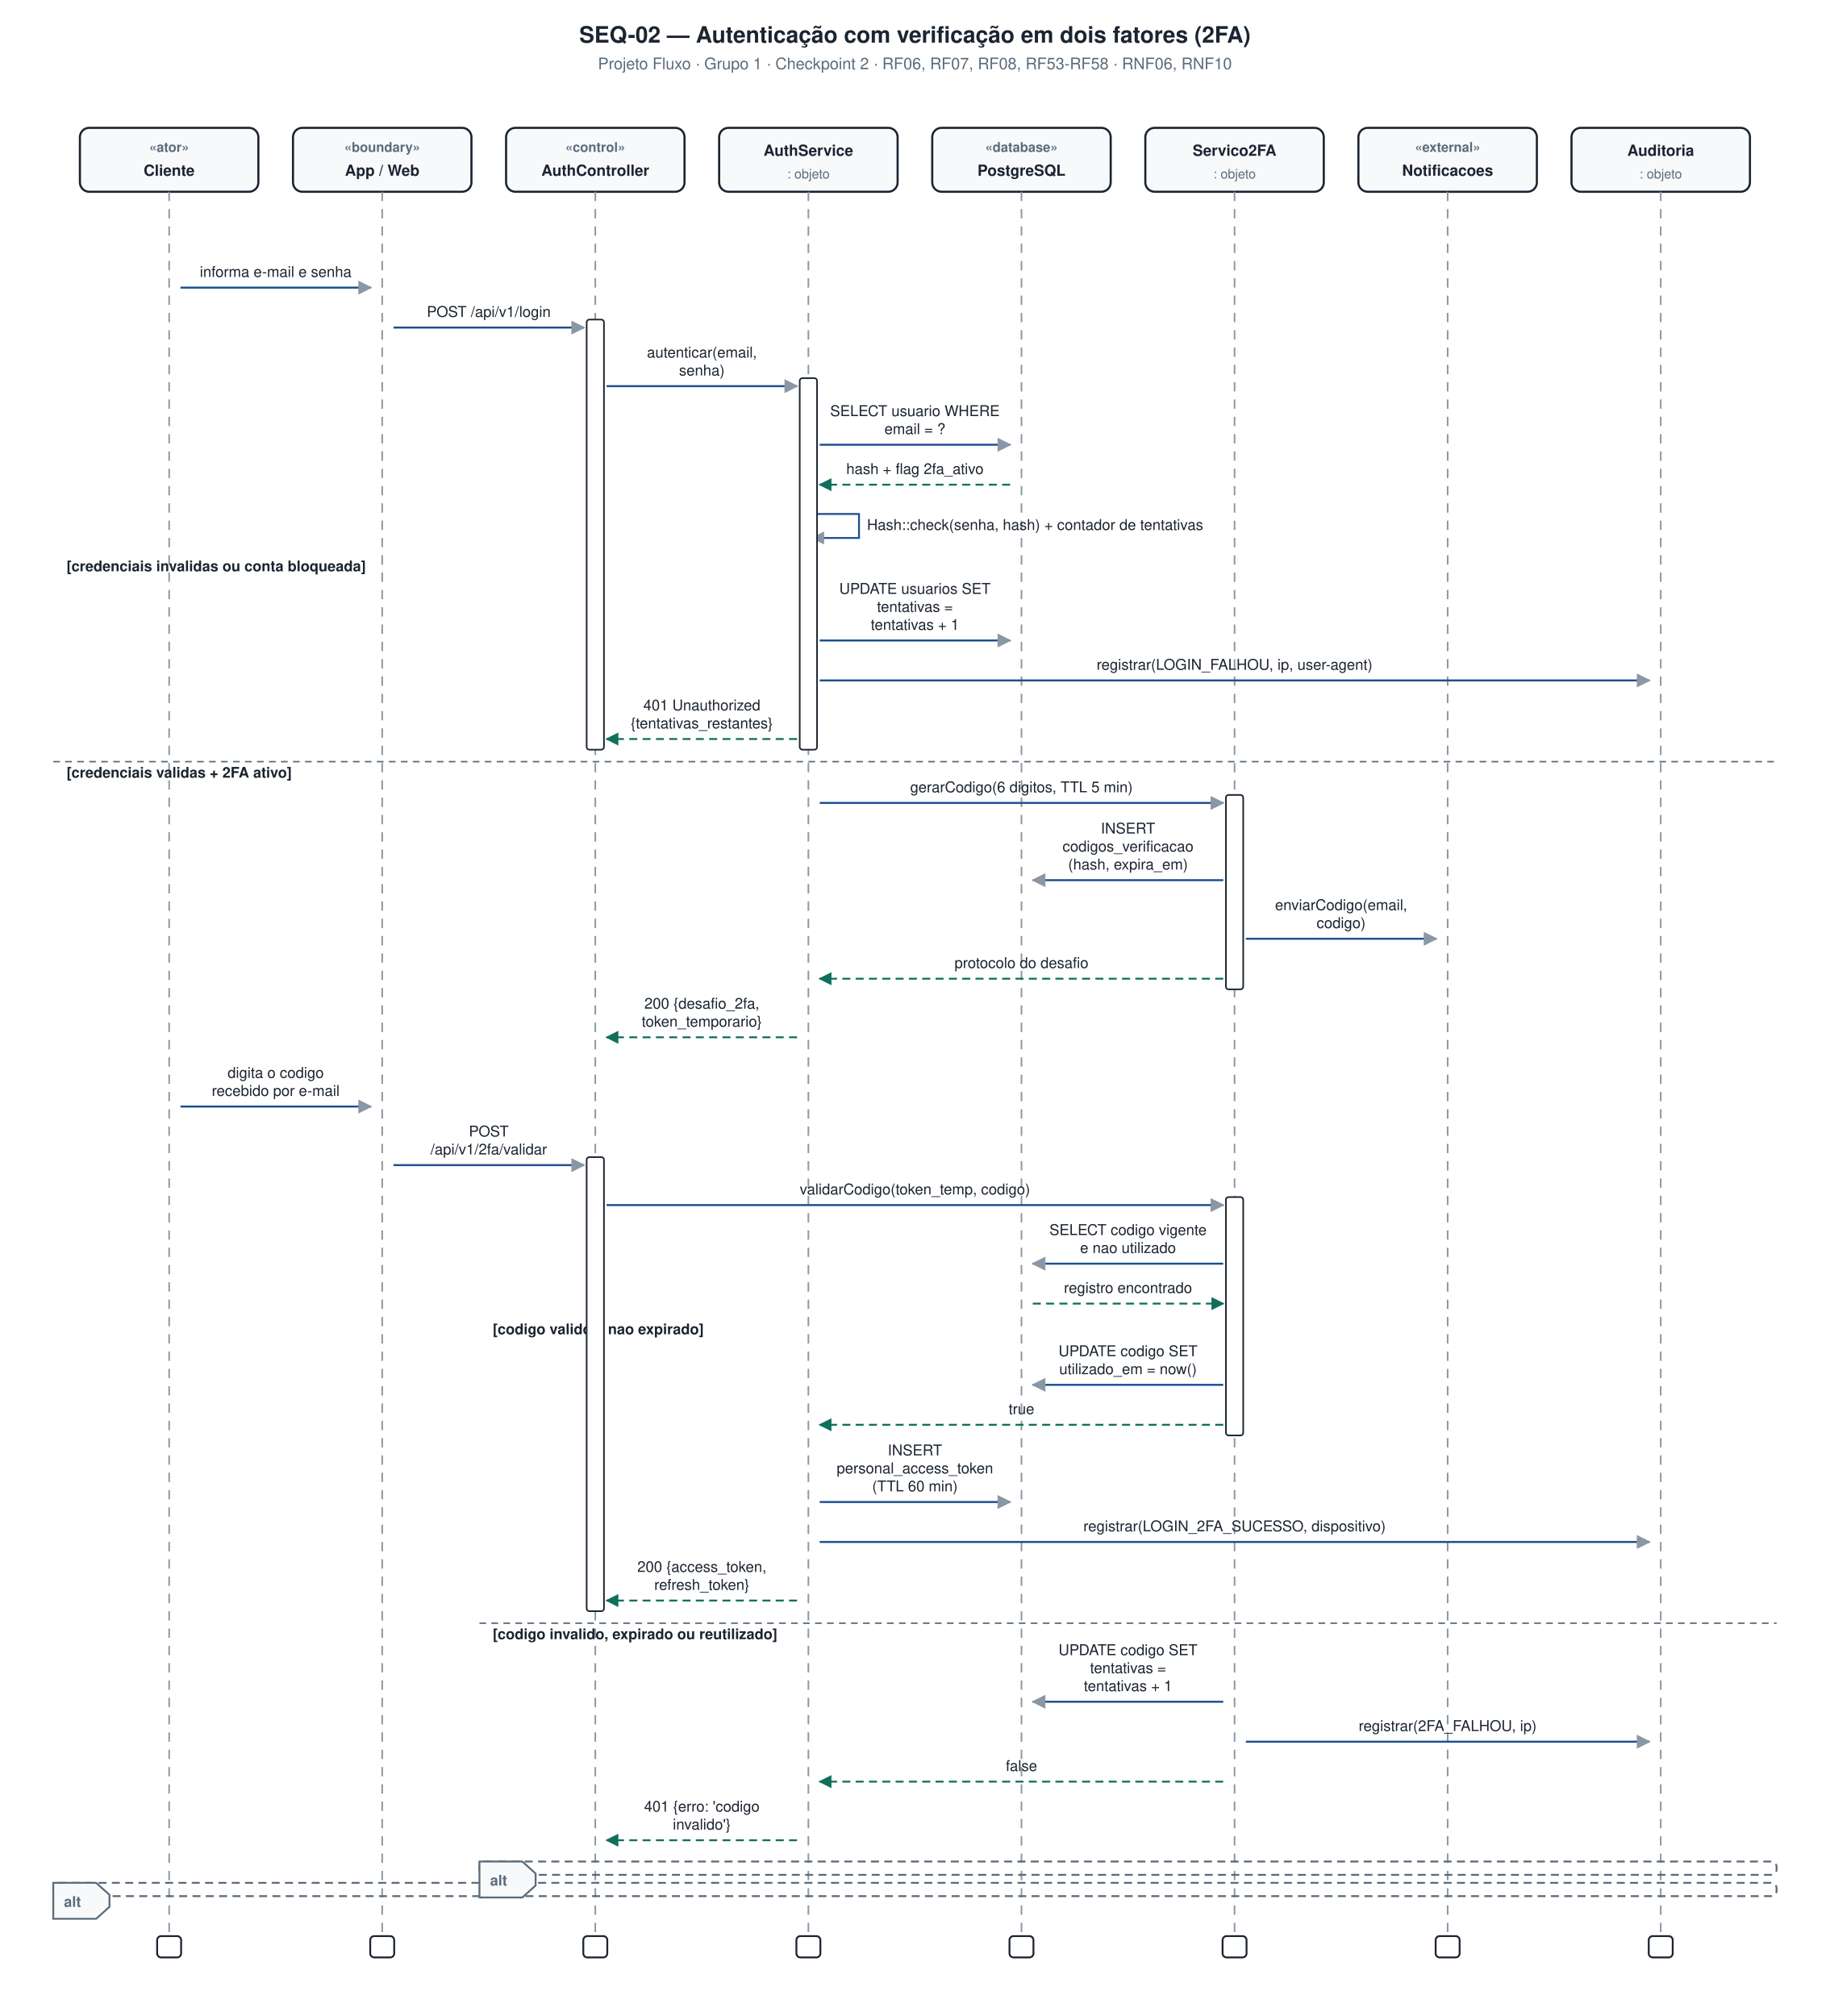
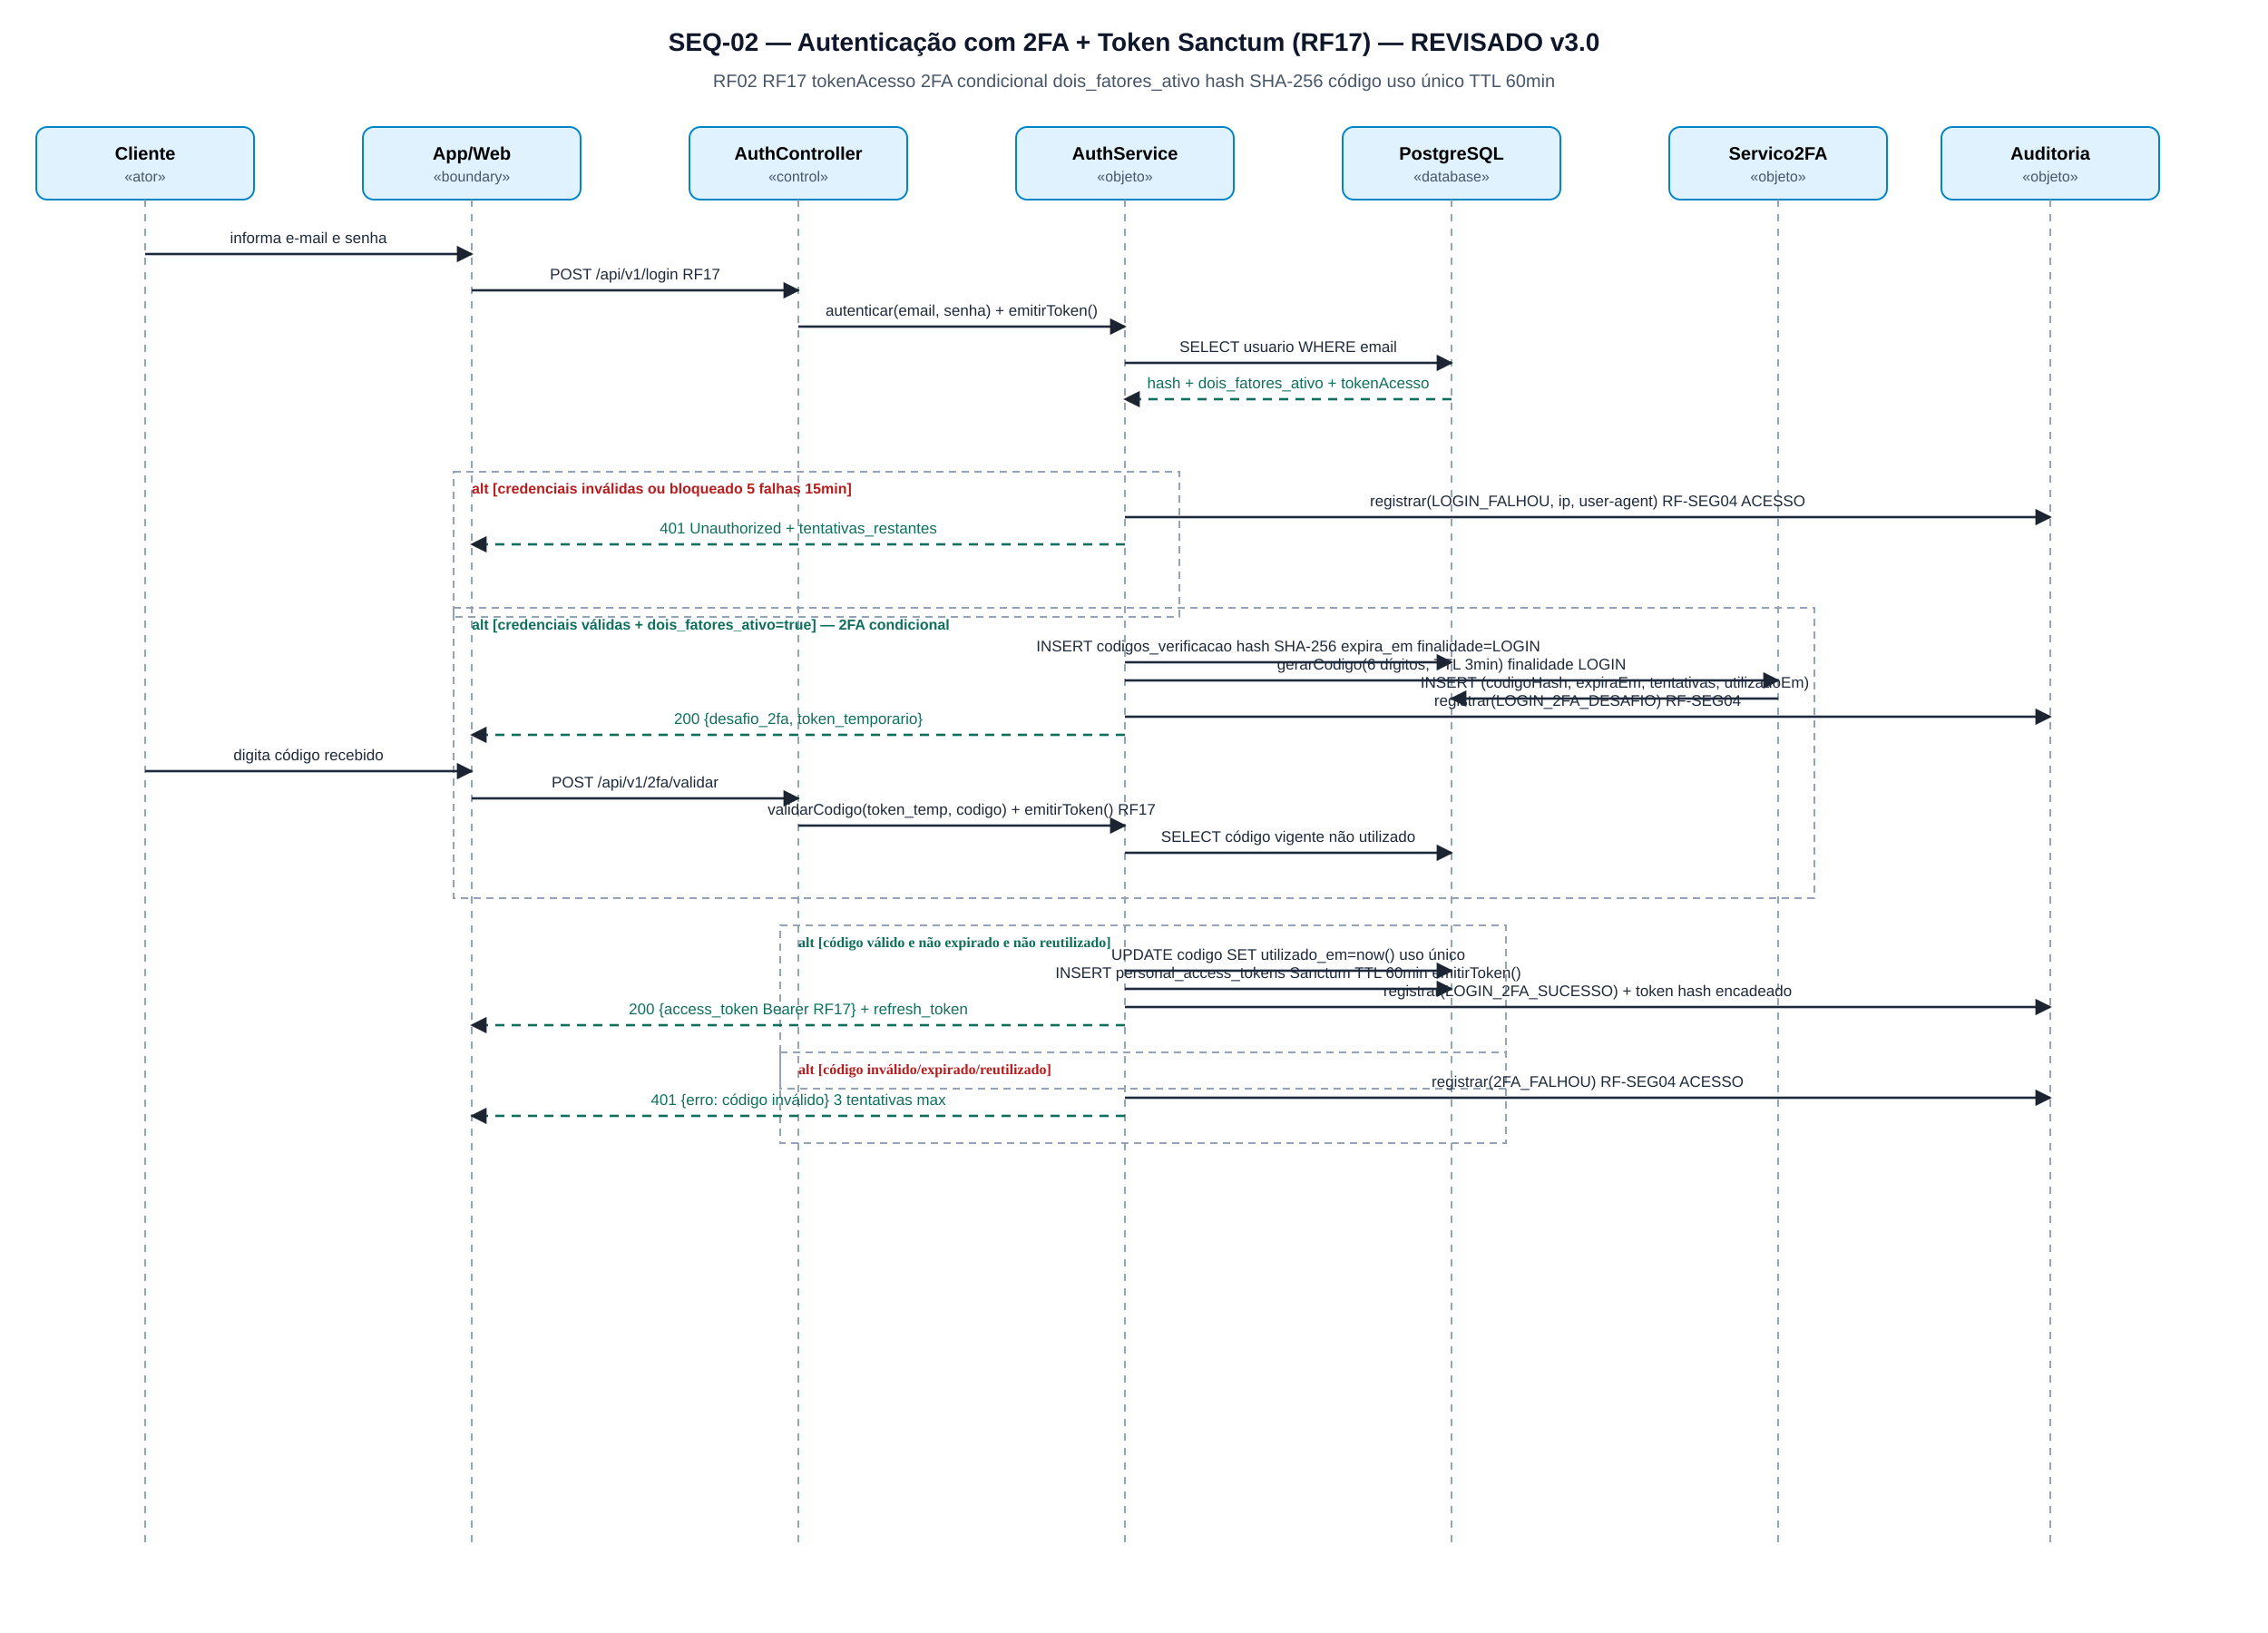
- <svg xmlns="http://www.w3.org/2000/svg" width="1374" height="1514" viewBox="0 0 1374 1514">
+ <svg xmlns="http://www.w3.org/2000/svg" baseProfile="full" height="900px" version="1.1" viewBox="0 0 1250 900" width="1250px">
  <defs>
-     <marker id="arrow" viewBox="0 0 10 10" refX="9" refY="5" markerWidth="7" markerHeight="7" orient="auto-start-reverse">
-       <path d="M 0 0 L 10 5 L 0 10 z" fill="#8a97a5" />
-     </marker>
-     <marker id="arrow-ink" viewBox="0 0 10 10" refX="9" refY="5" markerWidth="7" markerHeight="7" orient="auto-start-reverse">
+     <marker id="arrow" markerHeight="7" markerWidth="7" orient="auto" refX="9" refY="5" viewBox="0 0 10 10">
      <path d="M 0 0 L 10 5 L 0 10 z" fill="#1b2430" />
    </marker>
-     <marker id="arrow-ret" viewBox="0 0 10 10" refX="9" refY="5" markerWidth="7" markerHeight="7" orient="auto-start-reverse">
-       <path d="M 0 0 L 10 5 L 0 10 z" fill="#0f6f5c" />
-     </marker>
-     <marker id="open" viewBox="0 0 12 12" refX="11" refY="6" markerWidth="9" markerHeight="9" orient="auto-start-reverse">
-       <path d="M 0 0 L 12 6 L 0 12" fill="none" stroke="#1b2430" stroke-width="1.6" />
-     </marker>
-     <marker id="open-gen" viewBox="0 0 14 14" refX="12" refY="7" markerWidth="11" markerHeight="11" orient="auto-start-reverse">
-       <path d="M 0 0 L 14 7 L 0 14" fill="#ffffff" stroke="#1b2430" stroke-width="1.6" />
-     </marker>
-     <marker id="diamond" viewBox="0 0 12 12" refX="10" refY="6" markerWidth="8" markerHeight="8" orient="auto-start-reverse">
-       <path d="M 0 6 L 6 3 L 12 6 L 6 9 z" fill="#ffffff" stroke="#1b2430" stroke-width="1.5" />
-     </marker>
-     <marker id="diamond-fill" viewBox="0 0 12 12" refX="10" refY="6" markerWidth="8" markerHeight="8" orient="auto-start-reverse">
-       <path d="M 0 6 L 6 3 L 12 6 L 6 9 z" fill="#1b2430" stroke="#1b2430" stroke-width="1.2" />
+     <marker id="arrow-blue" markerHeight="7" markerWidth="7" orient="auto" refX="9" refY="5" viewBox="0 0 10 10">
+       <path d="M 0 0 L 10 5 L 0 10 z" fill="#2563eb" />
    </marker>
  </defs>
-   <rect width="1374" height="1514" fill="#ffffff" />
-   <text x="687.0" y="32.0" font-family="Segoe UI, Helvetica, Arial, sans-serif" font-size="17" font-weight="700" text-anchor="middle" fill="#1b2430">SEQ-02 — Autenticação com verificação em dois fatores (2FA)</text>
-   <text x="687.0" y="52.0" font-family="Segoe UI, Helvetica, Arial, sans-serif" font-size="12" font-weight="500" text-anchor="middle" fill="#5a6b7b">Projeto Fluxo · Grupo 1 · Checkpoint 2 · RF06, RF07, RF08, RF53-RF58 · RNF06, RNF10</text>
-   <rect x="60.0" y="96.0" width="134.0" height="48.0" rx="7" fill="#f7f9fb" stroke="#1b2430" stroke-width="1.6" />
-   <text x="127.0" y="114.0" font-family="Segoe UI, Helvetica, Arial, sans-serif" font-size="10" font-weight="600" text-anchor="middle" fill="#5a6b7b">«ator»</text>
-   <text x="127.0" y="132.0" font-family="Segoe UI, Helvetica, Arial, sans-serif" font-size="11.5" font-weight="700" text-anchor="middle" fill="#1b2430">Cliente</text>
-   <line x1="127.0" y1="144.0" x2="127.0" y2="1462.0" stroke="#8a97a5" stroke-width="1.2" stroke-dasharray="7 6" />
-   <rect x="118.0" y="1454.0" width="18.0" height="16.0" rx="3" fill="#ffffff" stroke="#1b2430" stroke-width="1.4" />
-   <rect x="220.0" y="96.0" width="134.0" height="48.0" rx="7" fill="#f7f9fb" stroke="#1b2430" stroke-width="1.6" />
-   <text x="287.0" y="114.0" font-family="Segoe UI, Helvetica, Arial, sans-serif" font-size="10" font-weight="600" text-anchor="middle" fill="#5a6b7b">«boundary»</text>
-   <text x="287.0" y="132.0" font-family="Segoe UI, Helvetica, Arial, sans-serif" font-size="11.5" font-weight="700" text-anchor="middle" fill="#1b2430">App / Web</text>
-   <line x1="287.0" y1="144.0" x2="287.0" y2="1462.0" stroke="#8a97a5" stroke-width="1.2" stroke-dasharray="7 6" />
-   <rect x="278.0" y="1454.0" width="18.0" height="16.0" rx="3" fill="#ffffff" stroke="#1b2430" stroke-width="1.4" />
-   <rect x="380.0" y="96.0" width="134.0" height="48.0" rx="7" fill="#f7f9fb" stroke="#1b2430" stroke-width="1.6" />
-   <text x="447.0" y="114.0" font-family="Segoe UI, Helvetica, Arial, sans-serif" font-size="10" font-weight="600" text-anchor="middle" fill="#5a6b7b">«control»</text>
-   <text x="447.0" y="132.0" font-family="Segoe UI, Helvetica, Arial, sans-serif" font-size="11.5" font-weight="700" text-anchor="middle" fill="#1b2430">AuthController</text>
-   <line x1="447.0" y1="144.0" x2="447.0" y2="1462.0" stroke="#8a97a5" stroke-width="1.2" stroke-dasharray="7 6" />
-   <rect x="438.0" y="1454.0" width="18.0" height="16.0" rx="3" fill="#ffffff" stroke="#1b2430" stroke-width="1.4" />
-   <rect x="540.0" y="96.0" width="134.0" height="48.0" rx="7" fill="#f7f9fb" stroke="#1b2430" stroke-width="1.6" />
-   <text x="607.0" y="117.0" font-family="Segoe UI, Helvetica, Arial, sans-serif" font-size="11.5" font-weight="700" text-anchor="middle" fill="#1b2430">AuthService</text>
-   <text x="607.0" y="134.0" font-family="Segoe UI, Helvetica, Arial, sans-serif" font-size="9.8" font-weight="500" text-anchor="middle" fill="#5a6b7b">: objeto</text>
-   <line x1="607.0" y1="144.0" x2="607.0" y2="1462.0" stroke="#8a97a5" stroke-width="1.2" stroke-dasharray="7 6" />
-   <rect x="598.0" y="1454.0" width="18.0" height="16.0" rx="3" fill="#ffffff" stroke="#1b2430" stroke-width="1.4" />
-   <rect x="700.0" y="96.0" width="134.0" height="48.0" rx="7" fill="#f7f9fb" stroke="#1b2430" stroke-width="1.6" />
-   <text x="767.0" y="114.0" font-family="Segoe UI, Helvetica, Arial, sans-serif" font-size="10" font-weight="600" text-anchor="middle" fill="#5a6b7b">«database»</text>
-   <text x="767.0" y="132.0" font-family="Segoe UI, Helvetica, Arial, sans-serif" font-size="11.5" font-weight="700" text-anchor="middle" fill="#1b2430">PostgreSQL</text>
-   <line x1="767.0" y1="144.0" x2="767.0" y2="1462.0" stroke="#8a97a5" stroke-width="1.2" stroke-dasharray="7 6" />
-   <rect x="758.0" y="1454.0" width="18.0" height="16.0" rx="3" fill="#ffffff" stroke="#1b2430" stroke-width="1.4" />
-   <rect x="860.0" y="96.0" width="134.0" height="48.0" rx="7" fill="#f7f9fb" stroke="#1b2430" stroke-width="1.6" />
-   <text x="927.0" y="117.0" font-family="Segoe UI, Helvetica, Arial, sans-serif" font-size="11.5" font-weight="700" text-anchor="middle" fill="#1b2430">Servico2FA</text>
-   <text x="927.0" y="134.0" font-family="Segoe UI, Helvetica, Arial, sans-serif" font-size="9.8" font-weight="500" text-anchor="middle" fill="#5a6b7b">: objeto</text>
-   <line x1="927.0" y1="144.0" x2="927.0" y2="1462.0" stroke="#8a97a5" stroke-width="1.2" stroke-dasharray="7 6" />
-   <rect x="918.0" y="1454.0" width="18.0" height="16.0" rx="3" fill="#ffffff" stroke="#1b2430" stroke-width="1.4" />
-   <rect x="1020.0" y="96.0" width="134.0" height="48.0" rx="7" fill="#f7f9fb" stroke="#1b2430" stroke-width="1.6" />
-   <text x="1087.0" y="114.0" font-family="Segoe UI, Helvetica, Arial, sans-serif" font-size="10" font-weight="600" text-anchor="middle" fill="#5a6b7b">«external»</text>
-   <text x="1087.0" y="132.0" font-family="Segoe UI, Helvetica, Arial, sans-serif" font-size="11.5" font-weight="700" text-anchor="middle" fill="#1b2430">Notificacoes</text>
-   <line x1="1087.0" y1="144.0" x2="1087.0" y2="1462.0" stroke="#8a97a5" stroke-width="1.2" stroke-dasharray="7 6" />
-   <rect x="1078.0" y="1454.0" width="18.0" height="16.0" rx="3" fill="#ffffff" stroke="#1b2430" stroke-width="1.4" />
-   <rect x="1180.0" y="96.0" width="134.0" height="48.0" rx="7" fill="#f7f9fb" stroke="#1b2430" stroke-width="1.6" />
-   <text x="1247.0" y="117.0" font-family="Segoe UI, Helvetica, Arial, sans-serif" font-size="11.5" font-weight="700" text-anchor="middle" fill="#1b2430">Auditoria</text>
-   <text x="1247.0" y="134.0" font-family="Segoe UI, Helvetica, Arial, sans-serif" font-size="9.8" font-weight="500" text-anchor="middle" fill="#5a6b7b">: objeto</text>
-   <line x1="1247.0" y1="144.0" x2="1247.0" y2="1462.0" stroke="#8a97a5" stroke-width="1.2" stroke-dasharray="7 6" />
-   <rect x="1238.0" y="1454.0" width="18.0" height="16.0" rx="3" fill="#ffffff" stroke="#1b2430" stroke-width="1.4" />
-   <line x1="135.5" y1="216.0" x2="278.5" y2="216.0" stroke="#1d4f91" stroke-width="1.5" marker-end="url(#arrow)" />
-   <text x="207.0" y="208.0" font-family="Segoe UI, Helvetica, Arial, sans-serif" font-size="11.2" font-weight="500" text-anchor="middle" fill="#1b2430">informa e-mail e senha</text>
-   <line x1="295.5" y1="246.0" x2="438.5" y2="246.0" stroke="#1d4f91" stroke-width="1.5" marker-end="url(#arrow)" />
-   <text x="367.0" y="238.0" font-family="Segoe UI, Helvetica, Arial, sans-serif" font-size="11.2" font-weight="500" text-anchor="middle" fill="#1b2430">POST /api/v1/login</text>
-   <line x1="455.5" y1="290.0" x2="598.5" y2="290.0" stroke="#1d4f91" stroke-width="1.5" marker-end="url(#arrow)" />
-   <text x="527.0" y="268.5" font-family="Segoe UI, Helvetica, Arial, sans-serif" font-size="11.2" font-weight="500" text-anchor="middle" fill="#1b2430">autenticar(email,</text>
-   <text x="527.0" y="282.0" font-family="Segoe UI, Helvetica, Arial, sans-serif" font-size="11.2" font-weight="500" text-anchor="middle" fill="#1b2430">senha)</text>
-   <line x1="615.5" y1="334.0" x2="758.5" y2="334.0" stroke="#1d4f91" stroke-width="1.5" marker-end="url(#arrow)" />
-   <text x="687.0" y="312.5" font-family="Segoe UI, Helvetica, Arial, sans-serif" font-size="11.2" font-weight="500" text-anchor="middle" fill="#1b2430">SELECT usuario WHERE</text>
-   <text x="687.0" y="326.0" font-family="Segoe UI, Helvetica, Arial, sans-serif" font-size="11.2" font-weight="500" text-anchor="middle" fill="#1b2430">email = ?</text>
-   <line x1="758.5" y1="364.0" x2="615.5" y2="364.0" stroke="#0f6f5c" stroke-width="1.4" stroke-dasharray="6 4" marker-end="url(#arrow-ret)" />
-   <text x="687.0" y="356.0" font-family="Segoe UI, Helvetica, Arial, sans-serif" font-size="11.2" font-weight="500" text-anchor="middle" fill="#1b2430">hash + flag 2fa_ativo</text>
-   <path d="M 607.0 386 L 645.0 386 L 645.0 404 L 610.0 404" fill="none" stroke="#1d4f91" stroke-width="1.4" marker-end="url(#arrow)" />
-   <text x="651.0" y="398.0" font-family="Segoe UI, Helvetica, Arial, sans-serif" font-size="11.2" font-weight="500" text-anchor="start" fill="#1b2430">Hash::check(senha, hash) + contador de tentativas</text>
-   <rect x="40.0" y="1414.0" width="1294.0" height="10.0" rx="4" fill="none" stroke="#5a6b7b" stroke-width="1.4" stroke-dasharray="6 4" />
-   <path d="M 40.0 1414 L 72.2 1414 L 82.2 1423 L 82.2 1432 L 72.2 1441 L 40.0 1441 Z" fill="#f7f9fb" stroke="#5a6b7b" stroke-width="1.4" />
-   <text x="48.0" y="1432.0" font-family="Segoe UI, Helvetica, Arial, sans-serif" font-size="11" font-weight="700" text-anchor="start" fill="#5a6b7b">alt</text>
-   <text x="50.0" y="429.0" font-family="Segoe UI, Helvetica, Arial, sans-serif" font-size="11" font-weight="600" text-anchor="start" fill="#1b2430">[credenciais invalidas ou conta bloqueada]</text>
-   <line x1="40.0" y1="572.0" x2="1334.0" y2="572.0" stroke="#5a6b7b" stroke-width="1.1" stroke-dasharray="5 4" />
-   <text x="50.0" y="584.0" font-family="Segoe UI, Helvetica, Arial, sans-serif" font-size="11" font-weight="600" text-anchor="start" fill="#1b2430">[credenciais validas + 2FA ativo]</text>
-   <g>
-     <line x1="615.5" y1="481.0" x2="758.5" y2="481.0" stroke="#1d4f91" stroke-width="1.5" marker-end="url(#arrow)" />
-     <text x="687.0" y="446.0" font-family="Segoe UI, Helvetica, Arial, sans-serif" font-size="11.2" font-weight="500" text-anchor="middle" fill="#1b2430">UPDATE usuarios SET</text>
-     <text x="687.0" y="459.5" font-family="Segoe UI, Helvetica, Arial, sans-serif" font-size="11.2" font-weight="500" text-anchor="middle" fill="#1b2430">tentativas =</text>
-     <text x="687.0" y="473.0" font-family="Segoe UI, Helvetica, Arial, sans-serif" font-size="11.2" font-weight="500" text-anchor="middle" fill="#1b2430">tentativas + 1</text>
-     <line x1="615.5" y1="511.0" x2="1238.5" y2="511.0" stroke="#1d4f91" stroke-width="1.5" marker-end="url(#arrow)" />
-     <text x="927.0" y="503.0" font-family="Segoe UI, Helvetica, Arial, sans-serif" font-size="11.2" font-weight="500" text-anchor="middle" fill="#1b2430">registrar(LOGIN_FALHOU, ip, user-agent)</text>
-     <line x1="598.5" y1="555.0" x2="455.5" y2="555.0" stroke="#0f6f5c" stroke-width="1.4" stroke-dasharray="6 4" marker-end="url(#arrow-ret)" />
-     <text x="527.0" y="533.5" font-family="Segoe UI, Helvetica, Arial, sans-serif" font-size="11.2" font-weight="500" text-anchor="middle" fill="#1b2430">401 Unauthorized</text>
-     <text x="527.0" y="547.0" font-family="Segoe UI, Helvetica, Arial, sans-serif" font-size="11.2" font-weight="500" text-anchor="middle" fill="#1b2430">{tentativas_restantes}</text>
-     <rect x="600.5" y="284.0" width="13.0" height="279.0" rx="2" fill="#ffffff" stroke="#1b2430" stroke-width="1.2" />
-     <rect x="440.5" y="240.0" width="13.0" height="323.0" rx="2" fill="#ffffff" stroke="#1b2430" stroke-width="1.2" />
-   </g>
-   <g>
-     <line x1="615.5" y1="603.0" x2="918.5" y2="603.0" stroke="#1d4f91" stroke-width="1.5" marker-end="url(#arrow)" />
-     <text x="767.0" y="595.0" font-family="Segoe UI, Helvetica, Arial, sans-serif" font-size="11.2" font-weight="500" text-anchor="middle" fill="#1b2430">gerarCodigo(6 digitos, TTL 5 min)</text>
-     <line x1="918.5" y1="661.0" x2="775.5" y2="661.0" stroke="#1d4f91" stroke-width="1.5" marker-end="url(#arrow)" />
-     <text x="847.0" y="626.0" font-family="Segoe UI, Helvetica, Arial, sans-serif" font-size="11.2" font-weight="500" text-anchor="middle" fill="#1b2430">INSERT</text>
-     <text x="847.0" y="639.5" font-family="Segoe UI, Helvetica, Arial, sans-serif" font-size="11.2" font-weight="500" text-anchor="middle" fill="#1b2430">codigos_verificacao</text>
-     <text x="847.0" y="653.0" font-family="Segoe UI, Helvetica, Arial, sans-serif" font-size="11.2" font-weight="500" text-anchor="middle" fill="#1b2430">(hash, expira_em)</text>
-     <line x1="935.5" y1="705.0" x2="1078.5" y2="705.0" stroke="#1d4f91" stroke-width="1.5" marker-end="url(#arrow)" />
-     <text x="1007.0" y="683.5" font-family="Segoe UI, Helvetica, Arial, sans-serif" font-size="11.2" font-weight="500" text-anchor="middle" fill="#1b2430">enviarCodigo(email,</text>
-     <text x="1007.0" y="697.0" font-family="Segoe UI, Helvetica, Arial, sans-serif" font-size="11.2" font-weight="500" text-anchor="middle" fill="#1b2430">codigo)</text>
-     <line x1="918.5" y1="735.0" x2="615.5" y2="735.0" stroke="#0f6f5c" stroke-width="1.4" stroke-dasharray="6 4" marker-end="url(#arrow-ret)" />
-     <text x="767.0" y="727.0" font-family="Segoe UI, Helvetica, Arial, sans-serif" font-size="11.2" font-weight="500" text-anchor="middle" fill="#1b2430">protocolo do desafio</text>
-     <rect x="920.5" y="597.0" width="13.0" height="146.0" rx="2" fill="#ffffff" stroke="#1b2430" stroke-width="1.2" />
-     <line x1="598.5" y1="779.0" x2="455.5" y2="779.0" stroke="#0f6f5c" stroke-width="1.4" stroke-dasharray="6 4" marker-end="url(#arrow-ret)" />
-     <text x="527.0" y="757.5" font-family="Segoe UI, Helvetica, Arial, sans-serif" font-size="11.2" font-weight="500" text-anchor="middle" fill="#1b2430">200 {desafio_2fa,</text>
-     <text x="527.0" y="771.0" font-family="Segoe UI, Helvetica, Arial, sans-serif" font-size="11.2" font-weight="500" text-anchor="middle" fill="#1b2430">token_temporario}</text>
-     <line x1="135.5" y1="831.0" x2="278.5" y2="831.0" stroke="#1d4f91" stroke-width="1.5" marker-end="url(#arrow)" />
-     <text x="207.0" y="809.5" font-family="Segoe UI, Helvetica, Arial, sans-serif" font-size="11.2" font-weight="500" text-anchor="middle" fill="#1b2430">digita o codigo</text>
-     <text x="207.0" y="823.0" font-family="Segoe UI, Helvetica, Arial, sans-serif" font-size="11.2" font-weight="500" text-anchor="middle" fill="#1b2430">recebido por e-mail</text>
-     <line x1="295.5" y1="875.0" x2="438.5" y2="875.0" stroke="#1d4f91" stroke-width="1.5" marker-end="url(#arrow)" />
-     <text x="367.0" y="853.5" font-family="Segoe UI, Helvetica, Arial, sans-serif" font-size="11.2" font-weight="500" text-anchor="middle" fill="#1b2430">POST</text>
-     <text x="367.0" y="867.0" font-family="Segoe UI, Helvetica, Arial, sans-serif" font-size="11.2" font-weight="500" text-anchor="middle" fill="#1b2430">/api/v1/2fa/validar</text>
-     <line x1="455.5" y1="905.0" x2="918.5" y2="905.0" stroke="#1d4f91" stroke-width="1.5" marker-end="url(#arrow)" />
-     <text x="687.0" y="897.0" font-family="Segoe UI, Helvetica, Arial, sans-serif" font-size="11.2" font-weight="500" text-anchor="middle" fill="#1b2430">validarCodigo(token_temp, codigo)</text>
-     <line x1="918.5" y1="949.0" x2="775.5" y2="949.0" stroke="#1d4f91" stroke-width="1.5" marker-end="url(#arrow)" />
-     <text x="847.0" y="927.5" font-family="Segoe UI, Helvetica, Arial, sans-serif" font-size="11.2" font-weight="500" text-anchor="middle" fill="#1b2430">SELECT codigo vigente</text>
-     <text x="847.0" y="941.0" font-family="Segoe UI, Helvetica, Arial, sans-serif" font-size="11.2" font-weight="500" text-anchor="middle" fill="#1b2430">e nao utilizado</text>
-     <line x1="775.5" y1="979.0" x2="918.5" y2="979.0" stroke="#0f6f5c" stroke-width="1.4" stroke-dasharray="6 4" marker-end="url(#arrow-ret)" />
-     <text x="847.0" y="971.0" font-family="Segoe UI, Helvetica, Arial, sans-serif" font-size="11.2" font-weight="500" text-anchor="middle" fill="#1b2430">registro encontrado</text>
-     <rect x="360.0" y="1398.0" width="974.0" height="10.0" rx="4" fill="none" stroke="#5a6b7b" stroke-width="1.4" stroke-dasharray="6 4" />
-     <path d="M 360.0 1398 L 392.2 1398 L 402.2 1407 L 402.2 1416 L 392.2 1425 L 360.0 1425 Z" fill="#f7f9fb" stroke="#5a6b7b" stroke-width="1.4" />
-     <text x="368.0" y="1416.0" font-family="Segoe UI, Helvetica, Arial, sans-serif" font-size="11" font-weight="700" text-anchor="start" fill="#5a6b7b">alt</text>
-     <text x="370.0" y="1002.0" font-family="Segoe UI, Helvetica, Arial, sans-serif" font-size="11" font-weight="600" text-anchor="start" fill="#1b2430">[codigo valido e nao expirado]</text>
-     <line x1="360.0" y1="1219.0" x2="1334.0" y2="1219.0" stroke="#5a6b7b" stroke-width="1.1" stroke-dasharray="5 4" />
-     <text x="370.0" y="1231.0" font-family="Segoe UI, Helvetica, Arial, sans-serif" font-size="11" font-weight="600" text-anchor="start" fill="#1b2430">[codigo invalido, expirado ou reutilizado]</text>
-     <g>
-       <line x1="918.5" y1="1040.0" x2="775.5" y2="1040.0" stroke="#1d4f91" stroke-width="1.5" marker-end="url(#arrow)" />
-       <text x="847.0" y="1018.5" font-family="Segoe UI, Helvetica, Arial, sans-serif" font-size="11.2" font-weight="500" text-anchor="middle" fill="#1b2430">UPDATE codigo SET</text>
-       <text x="847.0" y="1032.0" font-family="Segoe UI, Helvetica, Arial, sans-serif" font-size="11.2" font-weight="500" text-anchor="middle" fill="#1b2430">utilizado_em = now()</text>
-       <line x1="918.5" y1="1070.0" x2="615.5" y2="1070.0" stroke="#0f6f5c" stroke-width="1.4" stroke-dasharray="6 4" marker-end="url(#arrow-ret)" />
-       <text x="767.0" y="1062.0" font-family="Segoe UI, Helvetica, Arial, sans-serif" font-size="11.2" font-weight="500" text-anchor="middle" fill="#1b2430">true</text>
-       <rect x="920.5" y="899.0" width="13.0" height="179.0" rx="2" fill="#ffffff" stroke="#1b2430" stroke-width="1.2" />
-       <line x1="615.5" y1="1128.0" x2="758.5" y2="1128.0" stroke="#1d4f91" stroke-width="1.5" marker-end="url(#arrow)" />
-       <text x="687.0" y="1093.0" font-family="Segoe UI, Helvetica, Arial, sans-serif" font-size="11.2" font-weight="500" text-anchor="middle" fill="#1b2430">INSERT</text>
-       <text x="687.0" y="1106.5" font-family="Segoe UI, Helvetica, Arial, sans-serif" font-size="11.2" font-weight="500" text-anchor="middle" fill="#1b2430">personal_access_token</text>
-       <text x="687.0" y="1120.0" font-family="Segoe UI, Helvetica, Arial, sans-serif" font-size="11.2" font-weight="500" text-anchor="middle" fill="#1b2430">(TTL 60 min)</text>
-       <line x1="615.5" y1="1158.0" x2="1238.5" y2="1158.0" stroke="#1d4f91" stroke-width="1.5" marker-end="url(#arrow)" />
-       <text x="927.0" y="1150.0" font-family="Segoe UI, Helvetica, Arial, sans-serif" font-size="11.2" font-weight="500" text-anchor="middle" fill="#1b2430">registrar(LOGIN_2FA_SUCESSO, dispositivo)</text>
-       <line x1="598.5" y1="1202.0" x2="455.5" y2="1202.0" stroke="#0f6f5c" stroke-width="1.4" stroke-dasharray="6 4" marker-end="url(#arrow-ret)" />
-       <text x="527.0" y="1180.5" font-family="Segoe UI, Helvetica, Arial, sans-serif" font-size="11.2" font-weight="500" text-anchor="middle" fill="#1b2430">200 {access_token,</text>
-       <text x="527.0" y="1194.0" font-family="Segoe UI, Helvetica, Arial, sans-serif" font-size="11.2" font-weight="500" text-anchor="middle" fill="#1b2430">refresh_token}</text>
-       <rect x="440.5" y="869.0" width="13.0" height="341.0" rx="2" fill="#ffffff" stroke="#1b2430" stroke-width="1.2" />
-     </g>
-     <g>
-       <line x1="918.5" y1="1278.0" x2="775.5" y2="1278.0" stroke="#1d4f91" stroke-width="1.5" marker-end="url(#arrow)" />
-       <text x="847.0" y="1243.0" font-family="Segoe UI, Helvetica, Arial, sans-serif" font-size="11.2" font-weight="500" text-anchor="middle" fill="#1b2430">UPDATE codigo SET</text>
-       <text x="847.0" y="1256.5" font-family="Segoe UI, Helvetica, Arial, sans-serif" font-size="11.2" font-weight="500" text-anchor="middle" fill="#1b2430">tentativas =</text>
-       <text x="847.0" y="1270.0" font-family="Segoe UI, Helvetica, Arial, sans-serif" font-size="11.2" font-weight="500" text-anchor="middle" fill="#1b2430">tentativas + 1</text>
-       <line x1="935.5" y1="1308.0" x2="1238.5" y2="1308.0" stroke="#1d4f91" stroke-width="1.5" marker-end="url(#arrow)" />
-       <text x="1087.0" y="1300.0" font-family="Segoe UI, Helvetica, Arial, sans-serif" font-size="11.2" font-weight="500" text-anchor="middle" fill="#1b2430">registrar(2FA_FALHOU, ip)</text>
-       <line x1="918.5" y1="1338.0" x2="615.5" y2="1338.0" stroke="#0f6f5c" stroke-width="1.4" stroke-dasharray="6 4" marker-end="url(#arrow-ret)" />
-       <text x="767.0" y="1330.0" font-family="Segoe UI, Helvetica, Arial, sans-serif" font-size="11.2" font-weight="500" text-anchor="middle" fill="#1b2430">false</text>
-       <line x1="598.5" y1="1382.0" x2="455.5" y2="1382.0" stroke="#0f6f5c" stroke-width="1.4" stroke-dasharray="6 4" marker-end="url(#arrow-ret)" />
-       <text x="527.0" y="1360.5" font-family="Segoe UI, Helvetica, Arial, sans-serif" font-size="11.2" font-weight="500" text-anchor="middle" fill="#1b2430">401 {erro: 'codigo</text>
-       <text x="527.0" y="1374.0" font-family="Segoe UI, Helvetica, Arial, sans-serif" font-size="11.2" font-weight="500" text-anchor="middle" fill="#1b2430">invalido'}</text>
-     </g>
-   </g>
+   <rect fill="white" height="100%" width="100%" x="0" y="0" />
+   <text fill="#0f172a" font-family="Segoe UI, Arial" font-size="14px" font-weight="700" text-anchor="middle" x="625" y="28">SEQ-02 — Autenticação com 2FA + Token Sanctum (RF17) — REVISADO v3.0</text>
+   <text fill="#475569" font-family="Segoe UI, Arial" font-size="10px" text-anchor="middle" x="625" y="48">RF02 RF17 tokenAcesso 2FA condicional dois_fatores_ativo hash SHA-256 código uso único TTL 60min</text>
+   <rect fill="#e0f2fe" height="40" rx="6" stroke="#0284c7" width="120" x="20" y="70" />
+   <text font-family="Segoe UI, Arial" font-size="10px" font-weight="700" text-anchor="middle" x="80" y="88">Cliente</text>
+   <text fill="#475569" font-family="Segoe UI, Arial" font-size="8px" text-anchor="middle" x="80" y="100">«ator»</text>
+   <line stroke="#94a3b8" stroke-dasharray="4,4" stroke-width="1" x1="80" x2="80" y1="110" y2="850" />
+   <rect fill="#e0f2fe" height="40" rx="6" stroke="#0284c7" width="120" x="200" y="70" />
+   <text font-family="Segoe UI, Arial" font-size="10px" font-weight="700" text-anchor="middle" x="260" y="88">App/Web</text>
+   <text fill="#475569" font-family="Segoe UI, Arial" font-size="8px" text-anchor="middle" x="260" y="100">«boundary»</text>
+   <line stroke="#94a3b8" stroke-dasharray="4,4" stroke-width="1" x1="260" x2="260" y1="110" y2="850" />
+   <rect fill="#e0f2fe" height="40" rx="6" stroke="#0284c7" width="120" x="380" y="70" />
+   <text font-family="Segoe UI, Arial" font-size="10px" font-weight="700" text-anchor="middle" x="440" y="88">AuthController</text>
+   <text fill="#475569" font-family="Segoe UI, Arial" font-size="8px" text-anchor="middle" x="440" y="100">«control»</text>
+   <line stroke="#94a3b8" stroke-dasharray="4,4" stroke-width="1" x1="440" x2="440" y1="110" y2="850" />
+   <rect fill="#e0f2fe" height="40" rx="6" stroke="#0284c7" width="120" x="560" y="70" />
+   <text font-family="Segoe UI, Arial" font-size="10px" font-weight="700" text-anchor="middle" x="620" y="88">AuthService</text>
+   <text fill="#475569" font-family="Segoe UI, Arial" font-size="8px" text-anchor="middle" x="620" y="100">«objeto»</text>
+   <line stroke="#94a3b8" stroke-dasharray="4,4" stroke-width="1" x1="620" x2="620" y1="110" y2="850" />
+   <rect fill="#e0f2fe" height="40" rx="6" stroke="#0284c7" width="120" x="740" y="70" />
+   <text font-family="Segoe UI, Arial" font-size="10px" font-weight="700" text-anchor="middle" x="800" y="88">PostgreSQL</text>
+   <text fill="#475569" font-family="Segoe UI, Arial" font-size="8px" text-anchor="middle" x="800" y="100">«database»</text>
+   <line stroke="#94a3b8" stroke-dasharray="4,4" stroke-width="1" x1="800" x2="800" y1="110" y2="850" />
+   <rect fill="#e0f2fe" height="40" rx="6" stroke="#0284c7" width="120" x="920" y="70" />
+   <text font-family="Segoe UI, Arial" font-size="10px" font-weight="700" text-anchor="middle" x="980" y="88">Servico2FA</text>
+   <text fill="#475569" font-family="Segoe UI, Arial" font-size="8px" text-anchor="middle" x="980" y="100">«objeto»</text>
+   <line stroke="#94a3b8" stroke-dasharray="4,4" stroke-width="1" x1="980" x2="980" y1="110" y2="850" />
+   <rect fill="#e0f2fe" height="40" rx="6" stroke="#0284c7" width="120" x="1070" y="70" />
+   <text font-family="Segoe UI, Arial" font-size="10px" font-weight="700" text-anchor="middle" x="1130" y="88">Auditoria</text>
+   <text fill="#475569" font-family="Segoe UI, Arial" font-size="8px" text-anchor="middle" x="1130" y="100">«objeto»</text>
+   <line stroke="#94a3b8" stroke-dasharray="4,4" stroke-width="1" x1="1130" x2="1130" y1="110" y2="850" />
+   <line marker-end="url(#arrow)" stroke="#1e293b" stroke-dasharray="0" stroke-width="1.3" x1="80" x2="260" y1="140" y2="140" />
+   <text fill="#1e293b" font-family="Segoe UI, Arial" font-size="8.5px" text-anchor="middle" x="170.0" y="134">informa e-mail e senha</text>
+   <line marker-end="url(#arrow)" stroke="#1e293b" stroke-dasharray="0" stroke-width="1.3" x1="260" x2="440" y1="160" y2="160" />
+   <text fill="#1e293b" font-family="Segoe UI, Arial" font-size="8.5px" text-anchor="middle" x="350.0" y="154">POST /api/v1/login RF17</text>
+   <line marker-end="url(#arrow)" stroke="#1e293b" stroke-dasharray="0" stroke-width="1.3" x1="440" x2="620" y1="180" y2="180" />
+   <text fill="#1e293b" font-family="Segoe UI, Arial" font-size="8.5px" text-anchor="middle" x="530.0" y="174">autenticar(email, senha) + emitirToken()</text>
+   <line marker-end="url(#arrow)" stroke="#1e293b" stroke-dasharray="0" stroke-width="1.3" x1="620" x2="800" y1="200" y2="200" />
+   <text fill="#1e293b" font-family="Segoe UI, Arial" font-size="8.5px" text-anchor="middle" x="710.0" y="194">SELECT usuario WHERE email</text>
+   <line marker-end="url(#arrow)" stroke="#0f6f5c" stroke-dasharray="5,4" stroke-width="1.3" x1="800" x2="620" y1="220" y2="220" />
+   <text fill="#0f6f5c" font-family="Segoe UI, Arial" font-size="8.5px" text-anchor="middle" x="710.0" y="214">hash + dois_fatores_ativo + tokenAcesso</text>
+   <rect fill="none" height="80" stroke="#94a3b8" stroke-dasharray="4,3" width="400" x="250" y="260" />
+   <text fill="#b91c1c" font-family="Segoe UI, Arial" font-size="8px" font-weight="700" x="260" y="272">alt [credenciais inválidas ou bloqueado 5 falhas 15min]</text>
+   <line marker-end="url(#arrow)" stroke="#1e293b" stroke-dasharray="0" stroke-width="1.3" x1="620" x2="1130" y1="285" y2="285" />
+   <text fill="#1e293b" font-family="Segoe UI, Arial" font-size="8.5px" text-anchor="middle" x="875.0" y="279">registrar(LOGIN_FALHOU, ip, user-agent) RF-SEG04 ACESSO</text>
+   <line marker-end="url(#arrow)" stroke="#0f6f5c" stroke-dasharray="5,4" stroke-width="1.3" x1="620" x2="260" y1="300" y2="300" />
+   <text fill="#0f6f5c" font-family="Segoe UI, Arial" font-size="8.5px" text-anchor="middle" x="440.0" y="294">401 Unauthorized + tentativas_restantes</text>
+   <rect fill="none" height="160" stroke="#94a3b8" stroke-dasharray="4,3" width="750" x="250" y="335" />
+   <text fill="#0f6f5c" font-family="Segoe UI, Arial" font-size="8px" font-weight="700" x="260" y="347">alt [credenciais válidas + dois_fatores_ativo=true] — 2FA condicional</text>
+   <line marker-end="url(#arrow)" stroke="#1e293b" stroke-dasharray="0" stroke-width="1.3" x1="620" x2="800" y1="365" y2="365" />
+   <text fill="#1e293b" font-family="Segoe UI, Arial" font-size="8.5px" text-anchor="middle" x="710.0" y="359">INSERT codigos_verificacao hash SHA-256 expira_em finalidade=LOGIN</text>
+   <line marker-end="url(#arrow)" stroke="#1e293b" stroke-dasharray="0" stroke-width="1.3" x1="620" x2="980" y1="375" y2="375" />
+   <text fill="#1e293b" font-family="Segoe UI, Arial" font-size="8.5px" text-anchor="middle" x="800.0" y="369">gerarCodigo(6 dígitos, TTL 3min) finalidade LOGIN</text>
+   <line marker-end="url(#arrow)" stroke="#1e293b" stroke-dasharray="0" stroke-width="1.3" x1="980" x2="800" y1="385" y2="385" />
+   <text fill="#1e293b" font-family="Segoe UI, Arial" font-size="8.5px" text-anchor="middle" x="890.0" y="379">INSERT (codigoHash, expiraEm, tentativas, utilizadoEm)</text>
+   <line marker-end="url(#arrow)" stroke="#1e293b" stroke-dasharray="0" stroke-width="1.3" x1="620" x2="1130" y1="395" y2="395" />
+   <text fill="#1e293b" font-family="Segoe UI, Arial" font-size="8.5px" text-anchor="middle" x="875.0" y="389">registrar(LOGIN_2FA_DESAFIO) RF-SEG04</text>
+   <line marker-end="url(#arrow)" stroke="#0f6f5c" stroke-dasharray="5,4" stroke-width="1.3" x1="620" x2="260" y1="405" y2="405" />
+   <text fill="#0f6f5c" font-family="Segoe UI, Arial" font-size="8.5px" text-anchor="middle" x="440.0" y="399">200 {desafio_2fa, token_temporario}</text>
+   <line marker-end="url(#arrow)" stroke="#1e293b" stroke-dasharray="0" stroke-width="1.3" x1="80" x2="260" y1="425" y2="425" />
+   <text fill="#1e293b" font-family="Segoe UI, Arial" font-size="8.5px" text-anchor="middle" x="170.0" y="419">digita código recebido</text>
+   <line marker-end="url(#arrow)" stroke="#1e293b" stroke-dasharray="0" stroke-width="1.3" x1="260" x2="440" y1="440" y2="440" />
+   <text fill="#1e293b" font-family="Segoe UI, Arial" font-size="8.5px" text-anchor="middle" x="350.0" y="434">POST /api/v1/2fa/validar</text>
+   <line marker-end="url(#arrow)" stroke="#1e293b" stroke-dasharray="0" stroke-width="1.3" x1="440" x2="620" y1="455" y2="455" />
+   <text fill="#1e293b" font-family="Segoe UI, Arial" font-size="8.5px" text-anchor="middle" x="530.0" y="449">validarCodigo(token_temp, codigo) + emitirToken() RF17</text>
+   <line marker-end="url(#arrow)" stroke="#1e293b" stroke-dasharray="0" stroke-width="1.3" x1="620" x2="800" y1="470" y2="470" />
+   <text fill="#1e293b" font-family="Segoe UI, Arial" font-size="8.5px" text-anchor="middle" x="710.0" y="464">SELECT código vigente não utilizado</text>
+   <rect fill="none" height="90" stroke="#94a3b8" stroke-dasharray="4,3" width="400" x="430" y="510" />
+   <text fill="#0f6f5c" font-size="8px" font-weight="700" x="440" y="522">alt [código válido e não expirado e não reutilizado]</text>
+   <line marker-end="url(#arrow)" stroke="#1e293b" stroke-dasharray="0" stroke-width="1.3" x1="620" x2="800" y1="535" y2="535" />
+   <text fill="#1e293b" font-family="Segoe UI, Arial" font-size="8.5px" text-anchor="middle" x="710.0" y="529">UPDATE codigo SET utilizado_em=now() uso único</text>
+   <line marker-end="url(#arrow)" stroke="#1e293b" stroke-dasharray="0" stroke-width="1.3" x1="620" x2="800" y1="545" y2="545" />
+   <text fill="#1e293b" font-family="Segoe UI, Arial" font-size="8.5px" text-anchor="middle" x="710.0" y="539">INSERT personal_access_tokens Sanctum TTL 60min emitirToken()</text>
+   <line marker-end="url(#arrow)" stroke="#1e293b" stroke-dasharray="0" stroke-width="1.3" x1="620" x2="1130" y1="555" y2="555" />
+   <text fill="#1e293b" font-family="Segoe UI, Arial" font-size="8.5px" text-anchor="middle" x="875.0" y="549">registrar(LOGIN_2FA_SUCESSO) + token hash encadeado</text>
+   <line marker-end="url(#arrow)" stroke="#0f6f5c" stroke-dasharray="5,4" stroke-width="1.3" x1="620" x2="260" y1="565" y2="565" />
+   <text fill="#0f6f5c" font-family="Segoe UI, Arial" font-size="8.5px" text-anchor="middle" x="440.0" y="559">200 {access_token Bearer RF17} + refresh_token</text>
+   <rect fill="none" height="50" stroke="#94a3b8" stroke-dasharray="4,3" width="400" x="430" y="580" />
+   <text fill="#b91c1c" font-size="8px" font-weight="700" x="440" y="592">alt [código inválido/expirado/reutilizado]</text>
+   <line marker-end="url(#arrow)" stroke="#1e293b" stroke-dasharray="0" stroke-width="1.3" x1="620" x2="1130" y1="605" y2="605" />
+   <text fill="#1e293b" font-family="Segoe UI, Arial" font-size="8.5px" text-anchor="middle" x="875.0" y="599">registrar(2FA_FALHOU) RF-SEG04 ACESSO</text>
+   <line marker-end="url(#arrow)" stroke="#0f6f5c" stroke-dasharray="5,4" stroke-width="1.3" x1="620" x2="260" y1="615" y2="615" />
+   <text fill="#0f6f5c" font-family="Segoe UI, Arial" font-size="8.5px" text-anchor="middle" x="440.0" y="609">401 {erro: código inválido} 3 tentativas max</text>
</svg>
